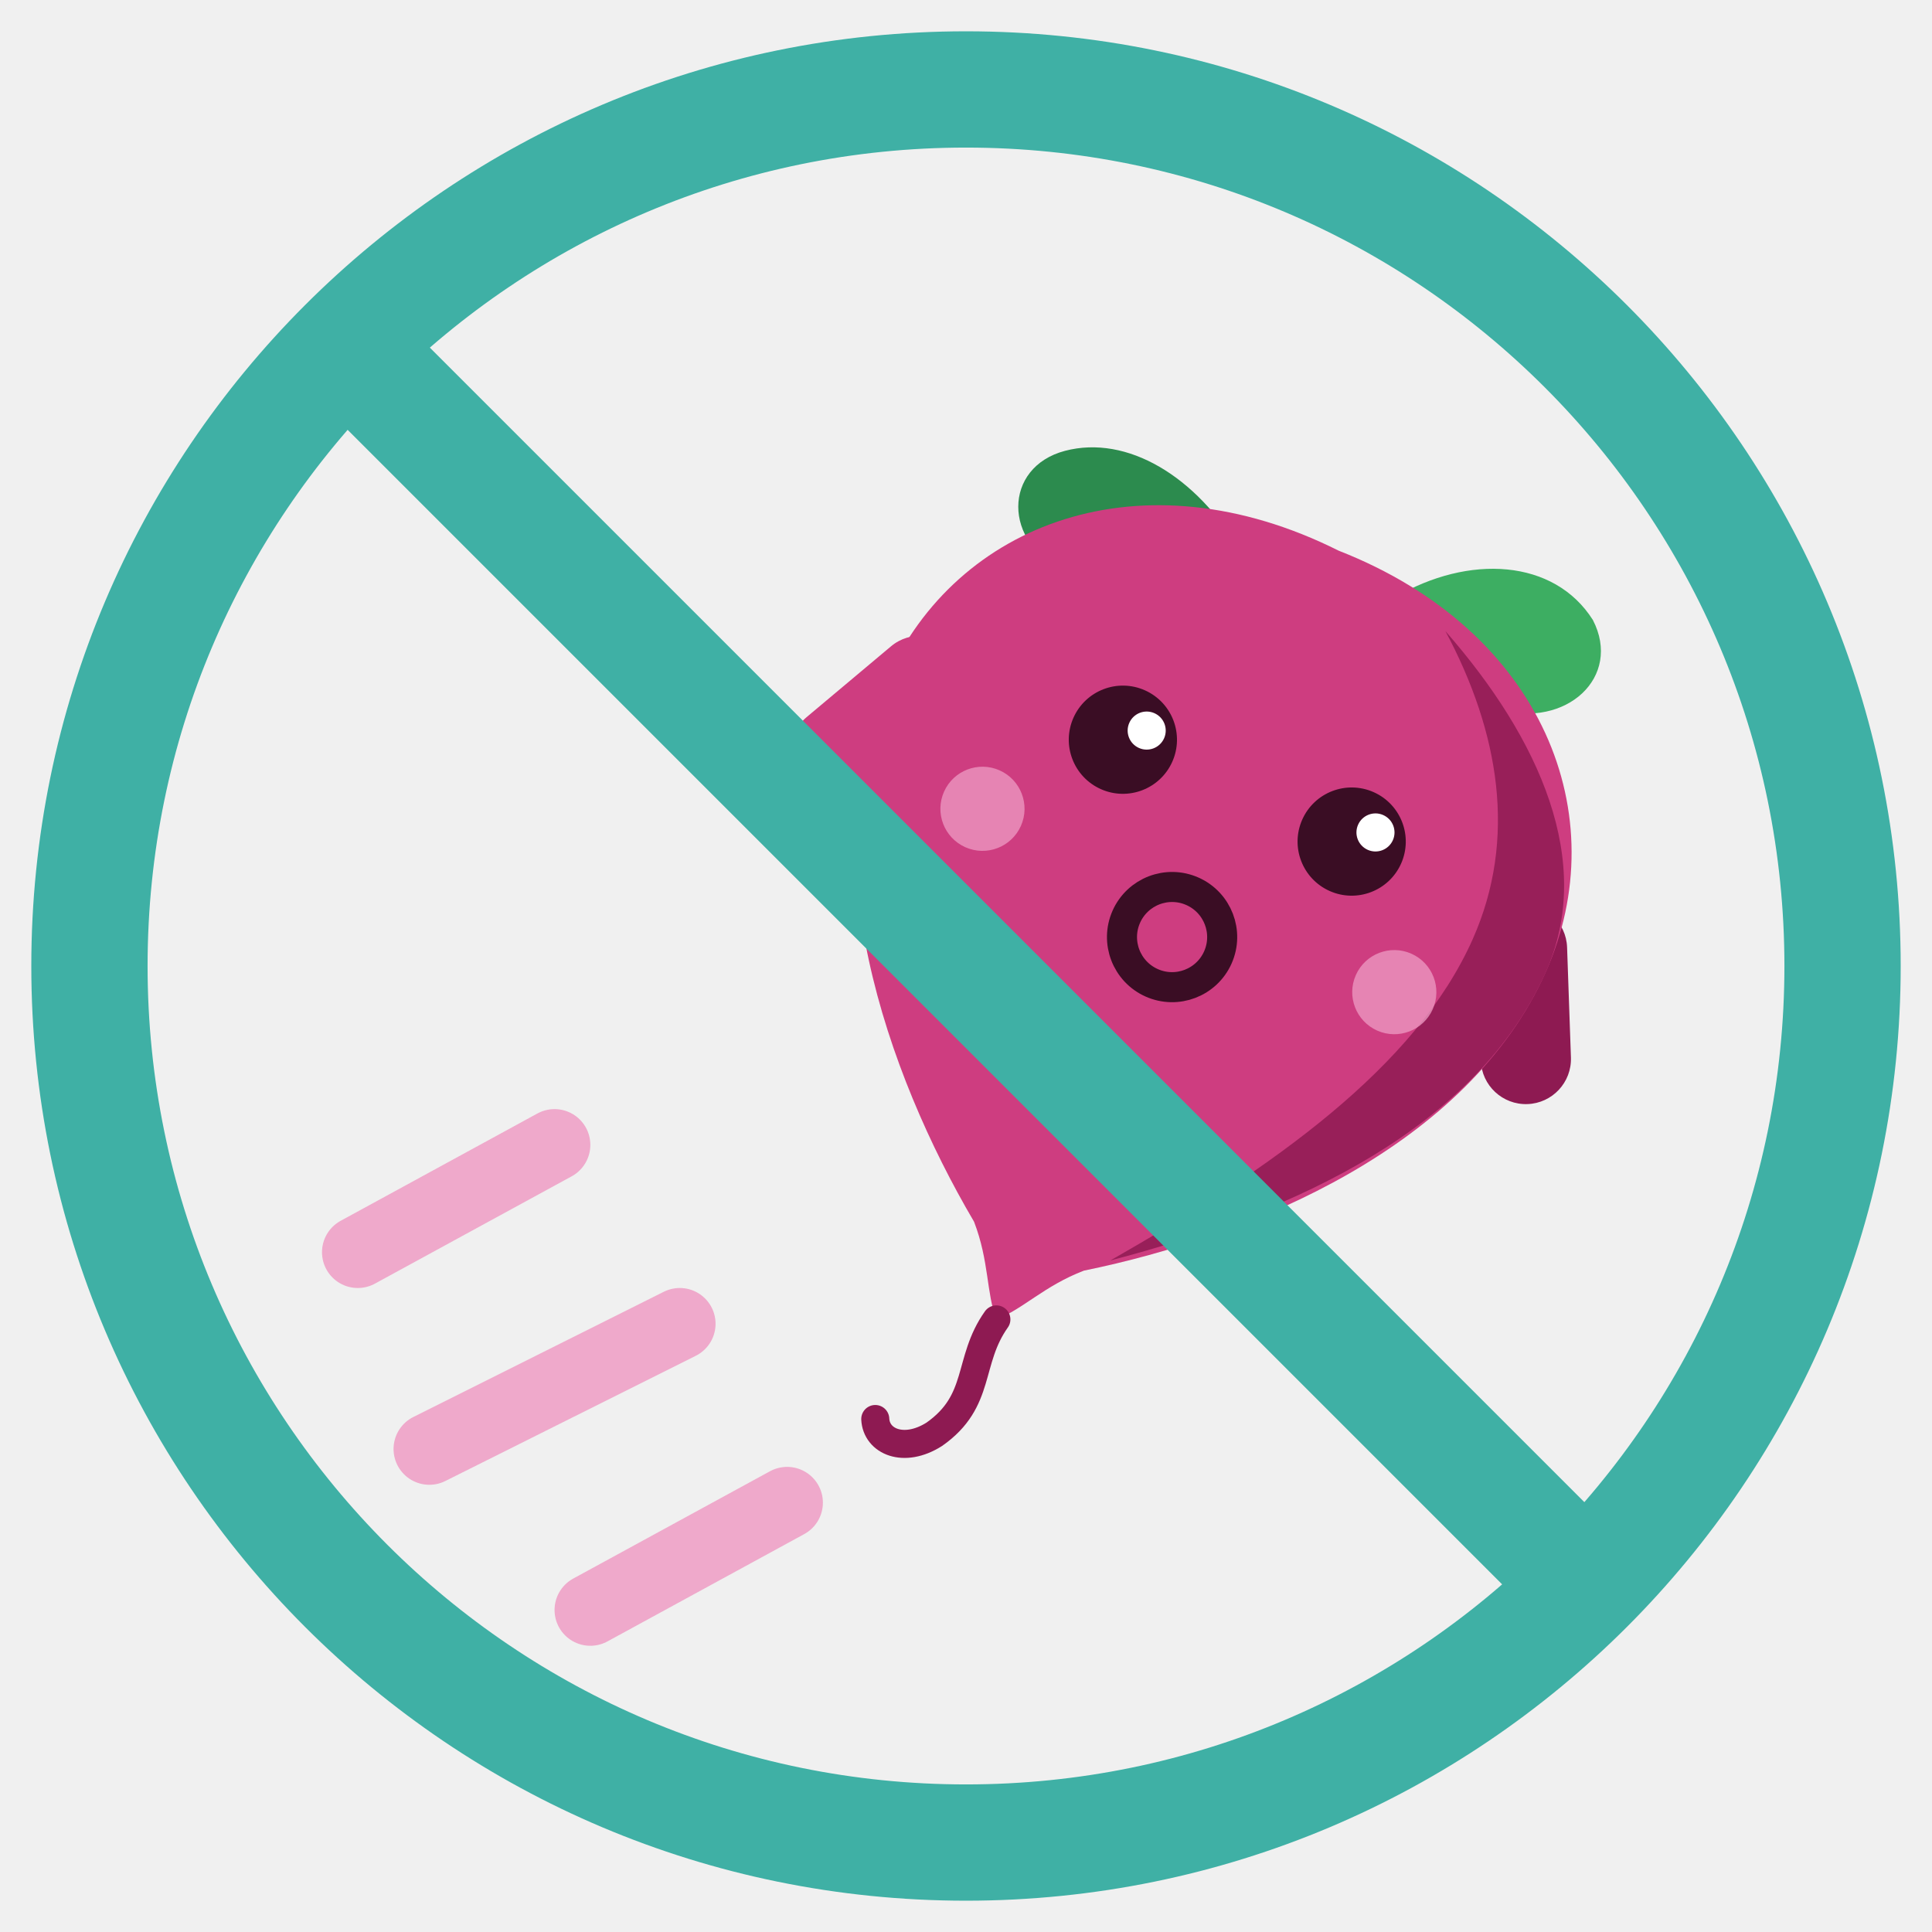
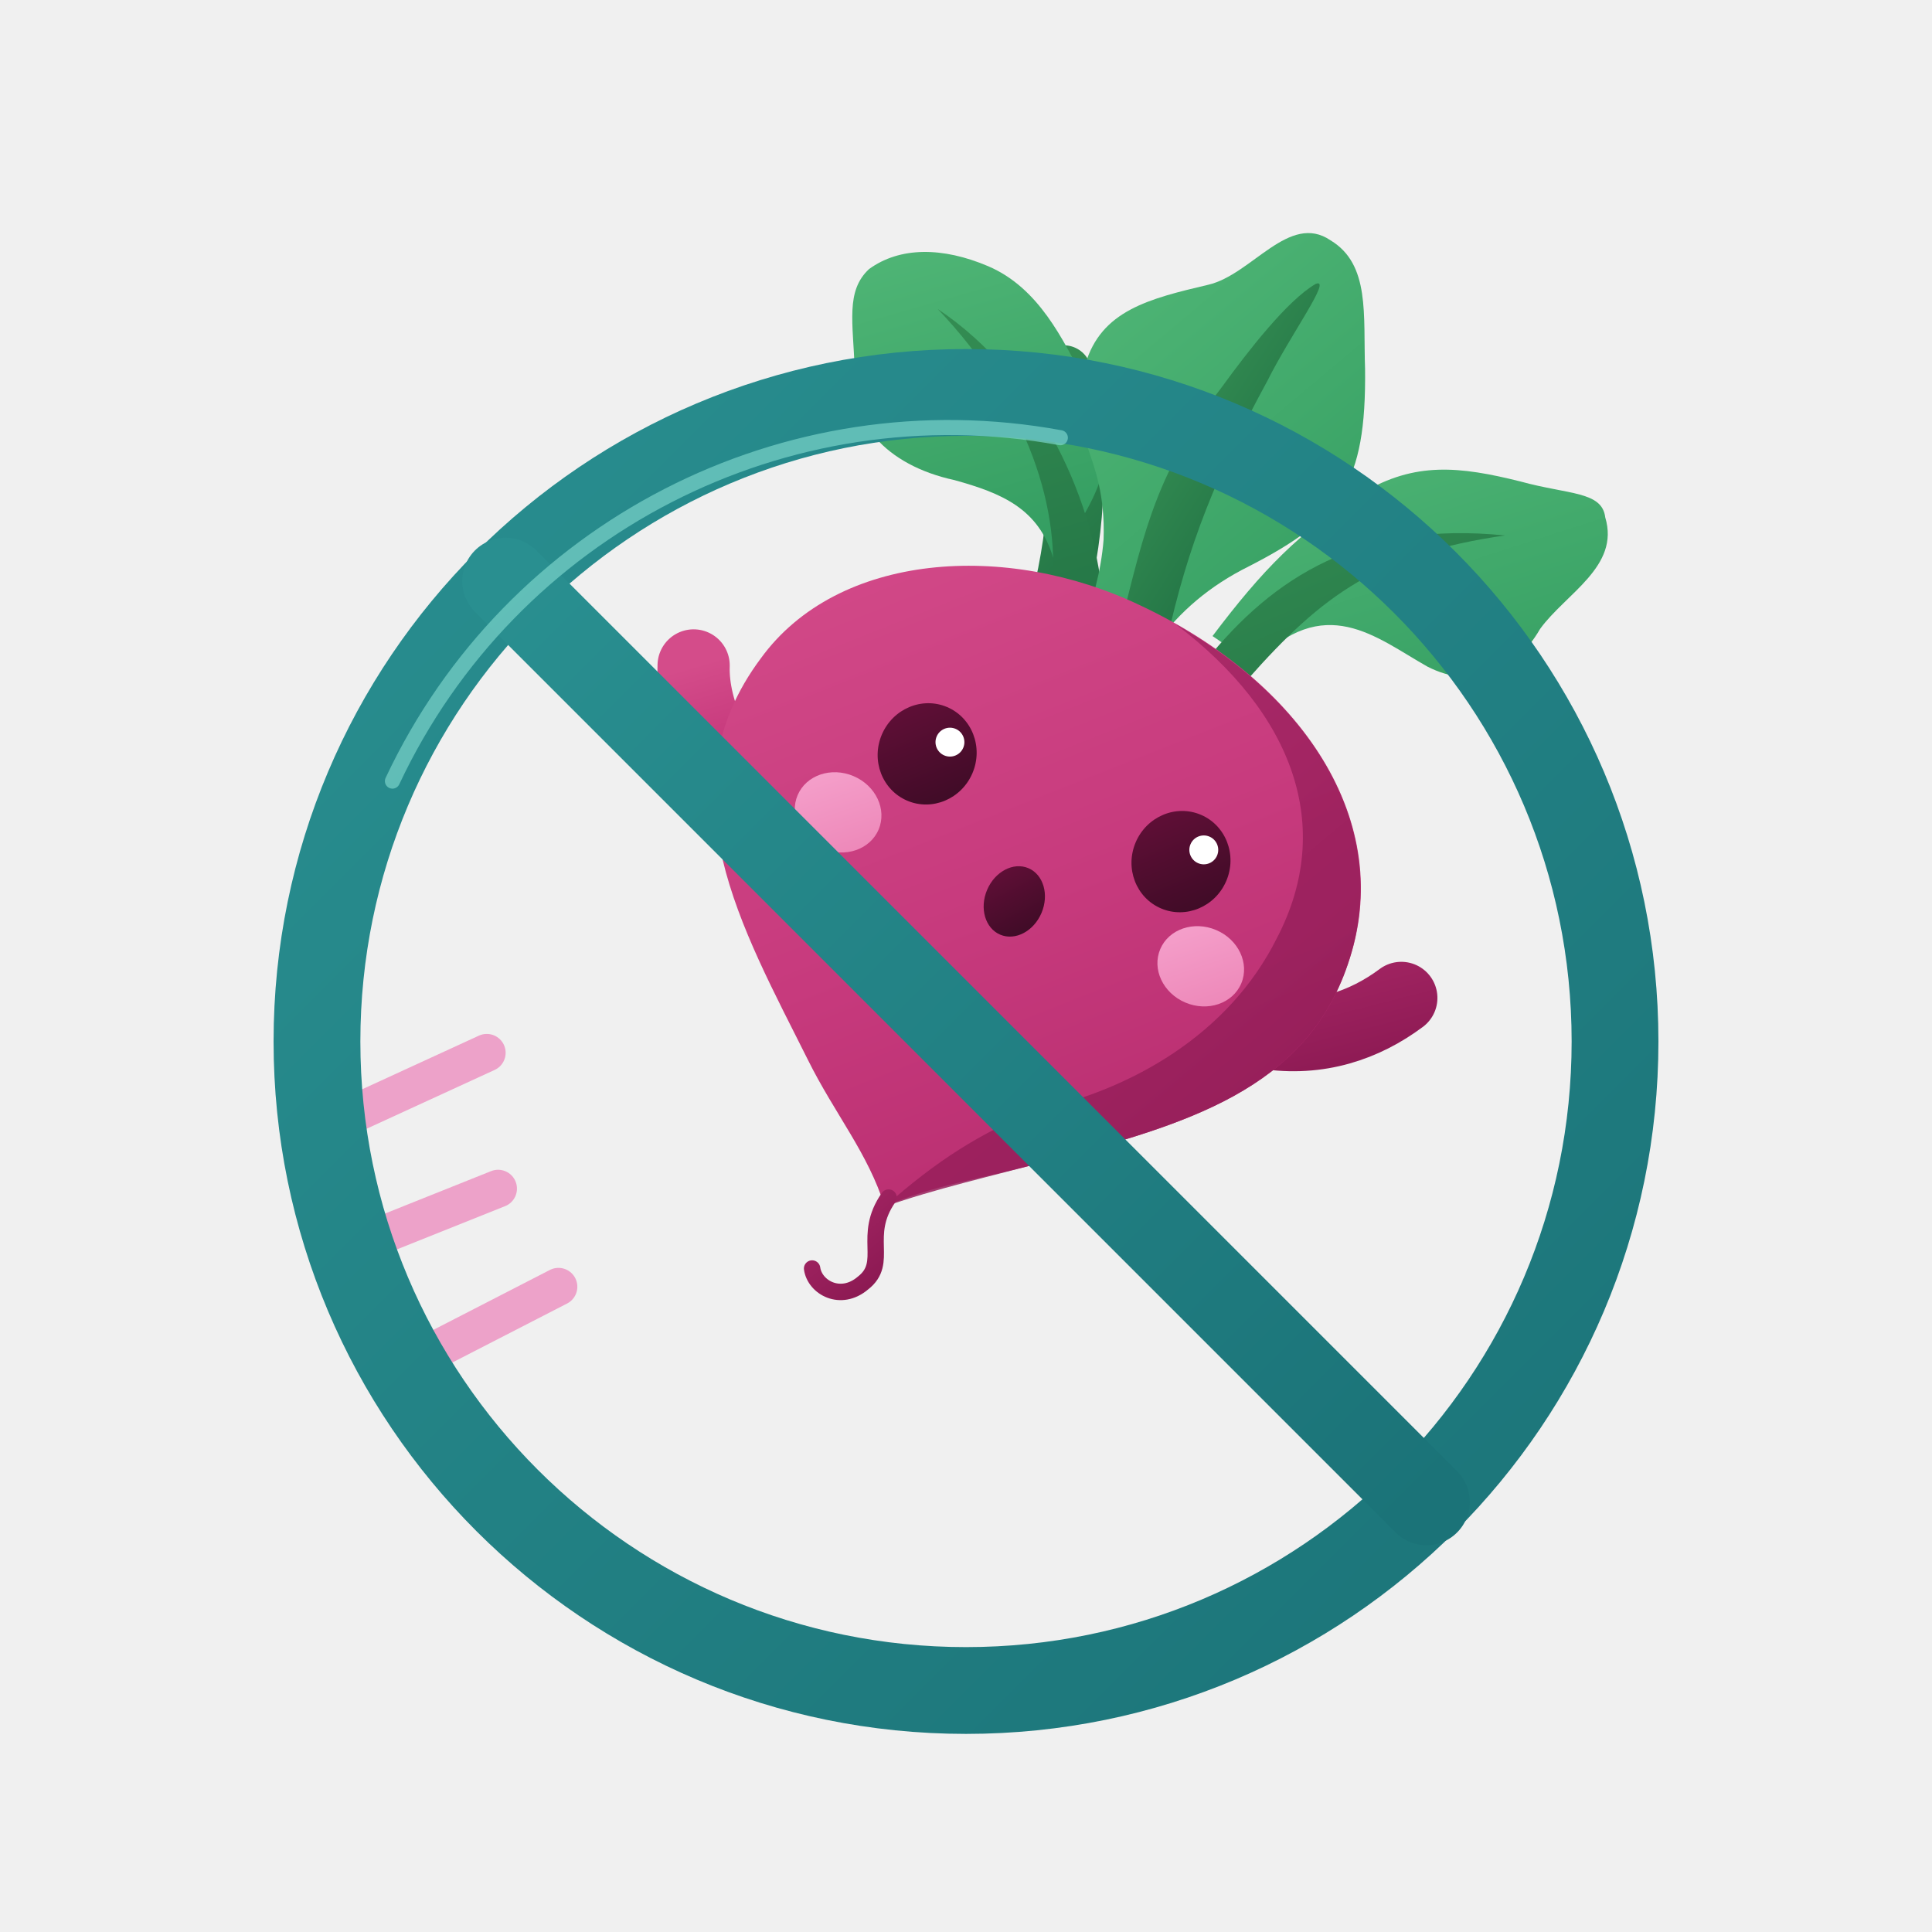
- <svg xmlns="http://www.w3.org/2000/svg" viewBox="46 46 108 108" width="108" height="108" fill="none">
-   <g stroke="#EE9CC4" stroke-width="4" stroke-linecap="round" opacity="0.85">
-     <path d="M66,116 L77,110" />
-     <path d="M70,127 L84,120" />
-     <path d="M79,136 L90,130" />
+ <svg xmlns="http://www.w3.org/2000/svg" viewBox="0 0 512 512" width="512" height="512" fill="none" role="img" aria-label="unthrown beetroot with a no-throw sign">
+   <defs>
+     <linearGradient id="bt-unthrown-light-beet" x1="0" y1="0" x2="1" y2="1">
+       <stop offset="0" stop-color="#D44C8A" />
+       <stop offset="0.5" stop-color="#C73A7D" />
+       <stop offset="1" stop-color="#B02768" />
+     </linearGradient>
+     <linearGradient id="bt-unthrown-light-shade" x1="0" y1="0" x2="1" y2="1">
+       <stop offset="0" stop-color="#A62665" />
+       <stop offset="1" stop-color="#8B1952" />
+     </linearGradient>
+     <linearGradient id="bt-unthrown-light-leaf" x1="0" y1="0" x2="1" y2="1">
+       <stop offset="0" stop-color="#51B777" />
+       <stop offset="1" stop-color="#329C60" />
+     </linearGradient>
+     <linearGradient id="bt-unthrown-light-stem" x1="0" y1="0" x2="1" y2="1">
+       <stop offset="0" stop-color="#348D53" />
+       <stop offset="1" stop-color="#247646" />
+     </linearGradient>
+     <linearGradient id="bt-unthrown-light-cheek" x1="0" y1="0" x2="1" y2="1">
+       <stop offset="0" stop-color="#F6A3CD" />
+       <stop offset="1" stop-color="#EC84B6" />
+     </linearGradient>
+     <linearGradient id="bt-unthrown-light-eye" x1="0" y1="0" x2="1" y2="1">
+       <stop offset="0" stop-color="#650F39" />
+       <stop offset="1" stop-color="#3A0B24" />
+     </linearGradient>
+     <linearGradient id="bt-unthrown-light-teal" x1="0" y1="0" x2="1" y2="1">
+       <stop offset="0" stop-color="#51BDB8" />
+       <stop offset="1" stop-color="#37ABA8" />
+     </linearGradient>
+     <linearGradient id="bt-unthrown-light-teal-side" x1="0" y1="0" x2="1" y2="1">
+       <stop offset="0" stop-color="#298F90" />
+       <stop offset="1" stop-color="#1B7378" />
+     </linearGradient>
+     <linearGradient id="bt-unthrown-light-orange" x1="0" y1="0" x2="1" y2="1">
+       <stop offset="0" stop-color="#FFAF64" />
+       <stop offset="0.5" stop-color="#F77A27" />
+       <stop offset="1" stop-color="#D95517" />
+     </linearGradient>
+     <linearGradient id="bt-unthrown-light-orange-side" x1="0" y1="0" x2="1" y2="1">
+       <stop offset="0" stop-color="#F58A38" />
+       <stop offset="1" stop-color="#DD611F" />
+     </linearGradient>
+     <linearGradient id="bt-unthrown-light-indigo" x1="0" y1="0" x2="1" y2="1">
+       <stop offset="0" stop-color="#9890F1" />
+       <stop offset="0.5" stop-color="#716BD1" />
+       <stop offset="1" stop-color="#514CA5" />
+     </linearGradient>
+     <linearGradient id="bt-unthrown-light-blue" x1="0" y1="0" x2="1" y2="1">
+       <stop offset="0" stop-color="#79ABE9" />
+       <stop offset="0.5" stop-color="#447EC8" />
+       <stop offset="1" stop-color="#295EA5" />
+     </linearGradient>
+     <linearGradient id="bt-unthrown-light-silver" x1="0" y1="0" x2="1" y2="1">
+       <stop offset="0" stop-color="#E5EAF1" />
+       <stop offset="0.5" stop-color="#B2C0D0" />
+       <stop offset="1" stop-color="#6F849D" />
+     </linearGradient>
+     <linearGradient id="bt-unthrown-light-card" x1="0" y1="0" x2="1" y2="1">
+       <stop offset="0" stop-color="#F7EDF4" />
+       <stop offset="1" stop-color="#E9DBE5" />
+     </linearGradient>
+     <linearGradient id="bt-unthrown-light-amber" x1="0" y1="0" x2="1" y2="1">
+       <stop offset="0" stop-color="#F5CD7A" />
+       <stop offset="0.5" stop-color="#D99E3D" />
+       <stop offset="1" stop-color="#B27521" />
+     </linearGradient>
+     <linearGradient id="bt-unthrown-light-palette" x1="0" y1="0" x2="1" y2="1">
+       <stop offset="0" stop-color="#F5D2E9" />
+       <stop offset="0.5" stop-color="#DE9AC6" />
+       <stop offset="1" stop-color="#B96FA5" />
+     </linearGradient>
+   </defs>
+   <g transform="rotate(23 256 263)">
+     <g transform="translate(147 27) scale(.87)">
+       <g>
+         <path d="M105 151C101 126 93 105 79 86" fill="none" stroke="url(#bt-unthrown-light-stem)" stroke-width="17" stroke-linecap="round" />
+         <path d="M98 139C88 127 76 127 61 129 40 133 24 125 20 110 14 97 8 89 12 80 18 70 30 65 45 65 62 65 75 77 85 85 98 93 108 106 98 139Z" fill="url(#bt-unthrown-light-leaf)" />
+         <path d="M102 150C95 125 73 99 36 83 73 90 104 119 118 147Z" fill="url(#bt-unthrown-light-stem)" />
+         <path d="M125 149C125 125 126 105 120 87 110 61 96 63 94 40 92 23 104 14 119 3 130-5 133-27 148-24 162-22 166-7 173 8 187 40 184 53 164 77 146 98 144 119 143 149Z" fill="url(#bt-unthrown-light-leaf)" transform="translate(-10 41)" />
+         <path d="M125 150C120 119 117 102 125 71 128 58 133 39 139 31 143 27 138 48 137 64 134 95 134 119 140 150Z" fill="url(#bt-unthrown-light-stem)" />
+         <path d="M152 142C158 118 164 102 177 84 188 69 201 65 220 62 235 60 244 55 248 62 258 74 246 88 243 101 241 117 231 126 216 125 198 123 178 116 167 145Z" fill="url(#bt-unthrown-light-leaf)" />
+         <path d="M153 150C162 118 180 92 222 79 189 99 178 117 167 150Z" fill="url(#bt-unthrown-light-stem)" />
+         <path d="M48 243C30 239 15 225 10 212" stroke="url(#bt-unthrown-light-beet)" stroke-width="22" stroke-linecap="round" />
+         <path d="M214 247C230 243 241 233 248 221" stroke="url(#bt-unthrown-light-shade)" stroke-width="22" stroke-linecap="round" />
+         <path d="M128 142C83 140 37 163 28 202 16 251 55 280 89 309 103 321 117 328 128 341 139 329 153 321 168 309 203 282 232 258 229 218 226 172 182 144 128 142Z" fill="url(#bt-unthrown-light-beet)" />
+         <path d="M140 143C184 154 209 181 206 219 204 252 183 279 159 296 146 309 137 322 128 341 140 330 154 320 168 309 203 282 232 258 229 218 226 177 191 149 140 143Z" fill="url(#bt-unthrown-light-shade)" opacity=".85" />
+         <ellipse cx="86" cy="209" rx="15" ry="15.5" fill="url(#bt-unthrown-light-eye)" />
+         <ellipse cx="170" cy="209" rx="15" ry="15.5" fill="url(#bt-unthrown-light-eye)" />
+         <circle cx="91" cy="203" r="4.4" fill="#FFF" />
+         <circle cx="175" cy="203" r="4.4" fill="#FFF" />
+         <ellipse cx="68" cy="236" rx="13.4" ry="12" fill="url(#bt-unthrown-light-cheek)" />
+         <ellipse cx="188" cy="236" rx="13.4" ry="12" fill="url(#bt-unthrown-light-cheek)" />
+         <ellipse cx="128" cy="240" rx="9" ry="11" fill="url(#bt-unthrown-light-eye)" />
+         <path d="M128 338c-3 14 8 18 3 27-4 8-13 7-16 2" stroke="url(#bt-unthrown-light-shade)" stroke-width="5" fill="none" stroke-linecap="round" />
+       </g>
+     </g>
  </g>
-   <g transform="translate(73,64) rotate(24 50 62) scale(0.56)">
-     <path d="M41,36 C34,31 26,30 21,34 C16,38 19,45 26,45 C32,45 38,41 41,36 Z" fill="#2C8B4E" />
-     <path d="M57,34 C62,27 70,24 76,28 C81,32 78,39 71,40 C65,40 60,37 57,34 Z" fill="#3DAE62" />
-     <g transform="rotate(-64 16 62)">
-       <rect x="2" y="58" width="20" height="9" rx="4.5" fill="#CE3D80" />
-     </g>
-     <g transform="rotate(64 84 62)">
-       <rect x="78" y="58" width="20" height="9" rx="4.5" fill="#8E1A52" />
-     </g>
-     <path d="M50,32 C28,31 14,45 14,62 C14,81 30,98 44,108 C47,111 48,114 50,116 C52,114 53,111 56,108 C70,98 86,81 86,62 C86,45 72,31 50,32 Z" fill="#CE3D80" />
-     <path d="M63,35 C76,41 86,50 86,62 C86,79 73,94 58,106 C69,91 78,76 78,62 C78,51 72,42 63,35 Z" fill="#8E1A52" opacity="0.85" />
-     <circle cx="38" cy="58" r="5.4" fill="#3A0D24" />
-     <circle cx="39.8" cy="56.2" r="1.9" fill="#FFFFFF" />
-     <circle cx="63" cy="58" r="5.4" fill="#3A0D24" />
-     <circle cx="64.8" cy="56.2" r="1.9" fill="#FFFFFF" />
-     <circle cx="50.5" cy="74" r="5" stroke="#3A0D24" stroke-width="3" fill="none" />
-     <circle cx="28" cy="70" r="4.2" fill="#EE9CC4" opacity="0.75" />
-     <circle cx="73" cy="70" r="4.2" fill="#EE9CC4" opacity="0.75" />
-     <path d="M50,116 C49,121 52,124 49,129 C47,132 44,132 43,130" stroke="#8E1A52" stroke-width="2.8" stroke-linecap="round" fill="none" />
-   </g>
-   <circle cx="100" cy="100" r="49" stroke="#3FB0A5" stroke-width="6.5" fill="none" />
-   <path d="M66.5,66.5 L133.5,133.5" stroke="#3FB0A5" stroke-width="6.5" stroke-linecap="round" />
+   <path d="m92 296 37-17m-37 52 40-16m-19 44 35-18" stroke="#EDA2C9" stroke-width="10" stroke-linecap="round" />
+   <circle cx="256" cy="276" r="172" fill="none" stroke="url(#bt-unthrown-light-teal-side)" stroke-width="23" />
+   <path d="m134 154 244 244" stroke="url(#bt-unthrown-light-teal-side)" stroke-width="23" stroke-linecap="round" />
+   <path d="M104 207a163 163 0 0 1 177-91" stroke="#79D3C9" stroke-width="4" stroke-linecap="round" fill="none" opacity=".7" />
</svg>
